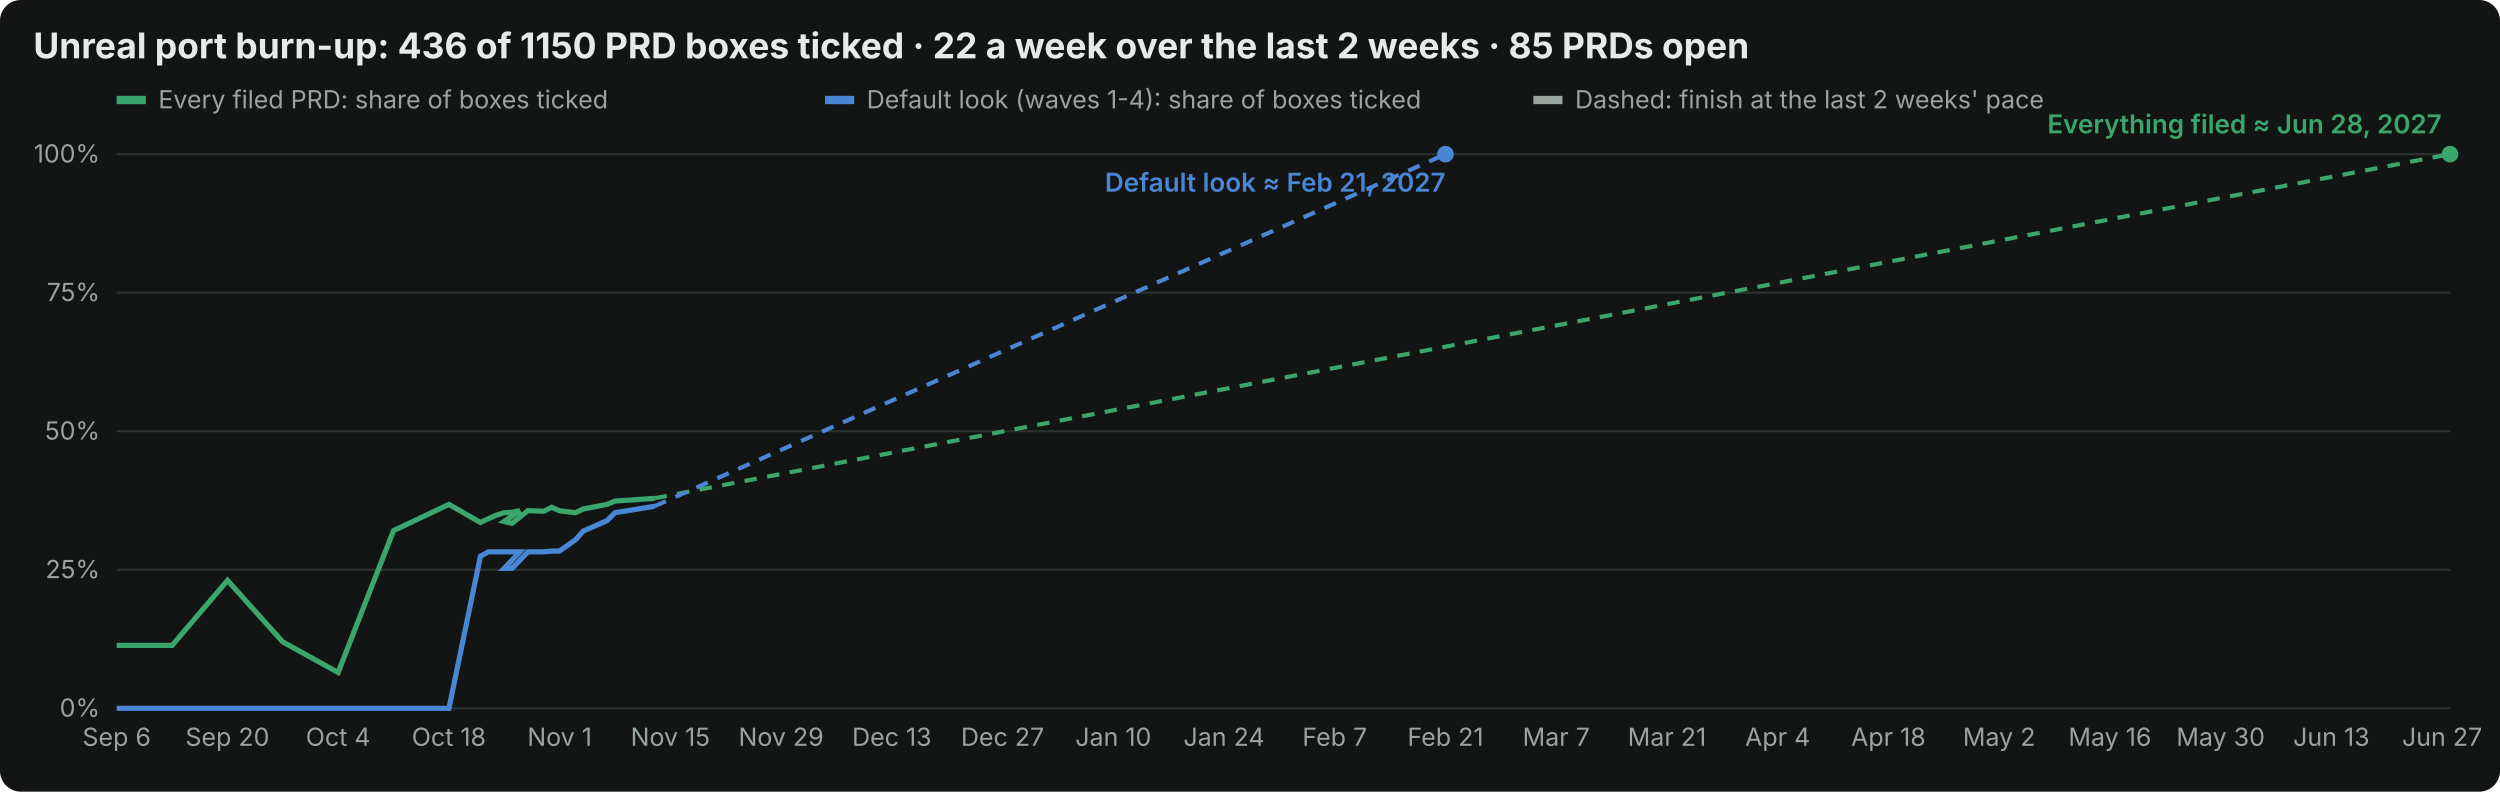
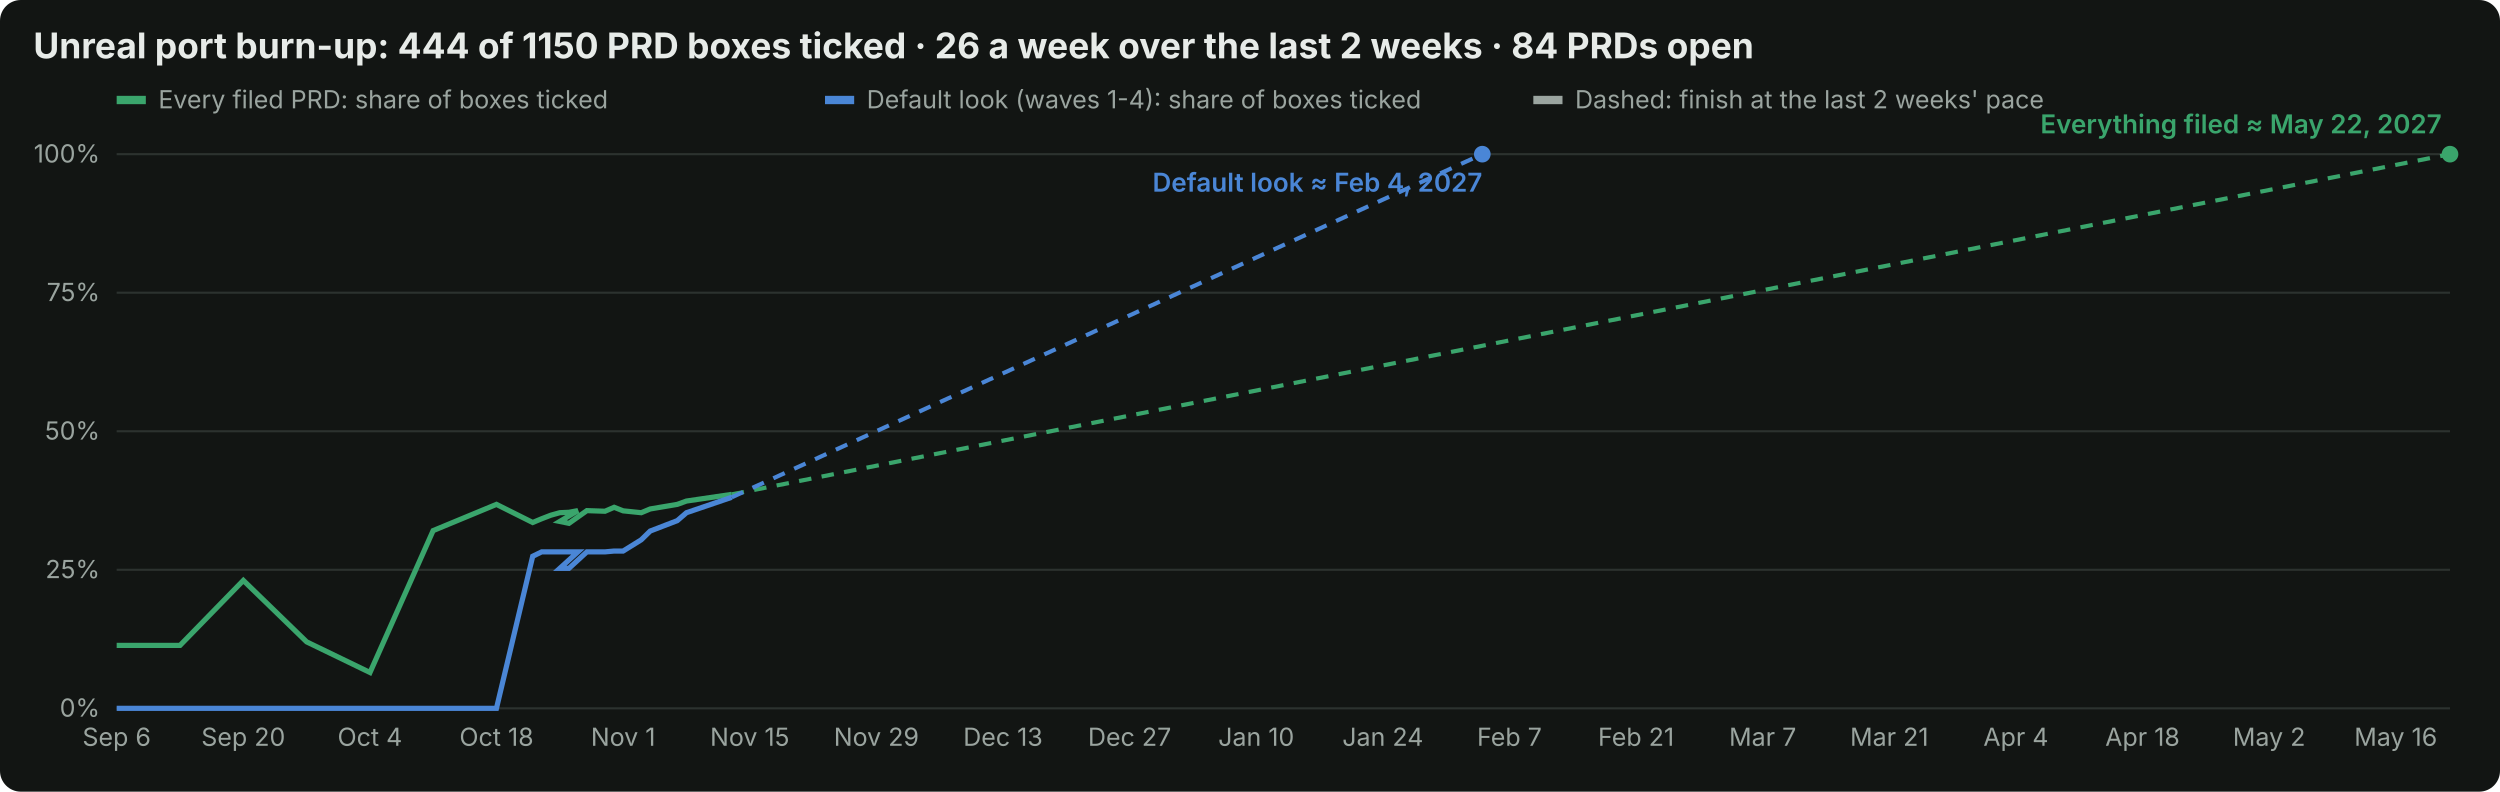
<svg xmlns="http://www.w3.org/2000/svg" viewBox="0 0 1200 380" width="1200" height="380" font-family="system-ui, -apple-system, Segoe UI, sans-serif">
  <style>.h{fill:#e7ebe8;font-size:17px;font-weight:700}.t{fill:#9aa49f;font-size:12px}.e{font-size:12.5px;font-weight:600}</style>
  <rect width="1200" height="380" rx="10" fill="#121513" />
-   <text x="16" y="28" class="h">Unreal port burn-up: 436 of 1150 PRD boxes ticked · 22 a week over the last 2 weeks · 85 PRDs open</text>
+   <text x="16" y="28" class="h">Unreal port burn-up: 444 of 1150 PRD boxes ticked · 26 a week over the last 2 weeks · 84 PRDs open</text>
  <rect x="56" y="46" width="14" height="4" fill="#3aa56c" />
  <text x="76" y="52" class="t">Every filed PRD: share of boxes ticked</text>
  <rect x="396" y="46" width="14" height="4" fill="#4a86d6" />
  <text x="416" y="52" class="t">Default look (waves 1-4): share of boxes ticked</text>
  <rect x="736" y="46" width="14" height="4" fill="#9aa49f" />
  <text x="756" y="52" class="t">Dashed: finish at the last 2 weeks' pace</text>
  <line x1="56" x2="1176" y1="340" y2="340" stroke="#2c322f" />
  <text x="48" y="344" class="t" text-anchor="end">0%</text>
  <line x1="56" x2="1176" y1="273.5" y2="273.5" stroke="#2c322f" />
  <text x="48" y="277.5" class="t" text-anchor="end">25%</text>
  <line x1="56" x2="1176" y1="207" y2="207" stroke="#2c322f" />
  <text x="48" y="211" class="t" text-anchor="end">50%</text>
  <line x1="56" x2="1176" y1="140.5" y2="140.5" stroke="#2c322f" />
  <text x="48" y="144.5" class="t" text-anchor="end">75%</text>
  <line x1="56" x2="1176" y1="74" y2="74" stroke="#2c322f" />
  <text x="48" y="78" class="t" text-anchor="end">100%</text>
  <text x="56" y="358" class="t" text-anchor="middle">Sep 6</text>
-   <text x="109.153" y="358" class="t" text-anchor="middle">Sep 20</text>
-   <text x="162.305" y="358" class="t" text-anchor="middle">Oct 4</text>
-   <text x="215.458" y="358" class="t" text-anchor="middle">Oct 18</text>
-   <text x="268.61" y="358" class="t" text-anchor="middle">Nov 1</text>
-   <text x="321.763" y="358" class="t" text-anchor="middle">Nov 15</text>
-   <text x="374.915" y="358" class="t" text-anchor="middle">Nov 29</text>
-   <text x="428.068" y="358" class="t" text-anchor="middle">Dec 13</text>
-   <text x="481.22" y="358" class="t" text-anchor="middle">Dec 27</text>
-   <text x="534.373" y="358" class="t" text-anchor="middle">Jan 10</text>
-   <text x="587.525" y="358" class="t" text-anchor="middle">Jan 24</text>
-   <text x="640.678" y="358" class="t" text-anchor="middle">Feb 7</text>
-   <text x="693.831" y="358" class="t" text-anchor="middle">Feb 21</text>
-   <text x="746.983" y="358" class="t" text-anchor="middle">Mar 7</text>
-   <text x="800.136" y="358" class="t" text-anchor="middle">Mar 21</text>
-   <text x="853.288" y="358" class="t" text-anchor="middle">Apr 4</text>
-   <text x="906.441" y="358" class="t" text-anchor="middle">Apr 18</text>
-   <text x="959.593" y="358" class="t" text-anchor="middle">May 2</text>
-   <text x="1012.746" y="358" class="t" text-anchor="middle">May 16</text>
-   <text x="1065.898" y="358" class="t" text-anchor="middle">May 30</text>
-   <text x="1119.051" y="358" class="t" text-anchor="middle">Jun 13</text>
-   <text x="1172.203" y="358" class="t" text-anchor="middle">Jun 27</text>
-   <path d="M56.0,309.8L82.6,309.8L109.2,278.6L135.7,308.1L162.3,322.8L188.9,254.7L215.5,242.1L230.6,250.8L234.4,249.0L238.2,247.3L242.0,246.1L245.8,245.9L249.6,245.1L242.0,250.3L245.8,251.2L253.4,245.1L261.0,245.4L264.8,243.5L268.6,245.2L276.2,246.1L280.0,244.3L291.4,242.1L295.2,240.5L314.2,239.2" stroke="#3aa56c" stroke-width="2.5" fill="none" />
-   <path d="M56.0,340.0L82.6,340.0L109.2,340.0L135.7,340.0L162.3,340.0L188.9,340.0L215.5,340.0L230.6,267.0L234.4,264.9L238.2,264.9L242.0,264.9L245.8,264.9L249.6,264.9L242.0,272.8L245.8,272.8L253.4,264.9L261.0,264.9L264.8,264.5L268.6,264.5L276.2,259.1L280.0,254.9L291.4,249.9L295.2,246.1L314.2,243.0" stroke="#4a86d6" stroke-width="2.5" fill="none" />
-   <path d="M314.169,239.151L1176,74" stroke="#3aa56c" stroke-width="2" stroke-dasharray="6 5" fill="none" />
+   <text x="116.775" y="358" class="t" text-anchor="middle">Sep 20</text>
+   <text x="177.55" y="358" class="t" text-anchor="middle">Oct 4</text>
+   <text x="238.326" y="358" class="t" text-anchor="middle">Oct 18</text>
+   <text x="299.101" y="358" class="t" text-anchor="middle">Nov 1</text>
+   <text x="359.876" y="358" class="t" text-anchor="middle">Nov 15</text>
+   <text x="420.651" y="358" class="t" text-anchor="middle">Nov 29</text>
+   <text x="481.426" y="358" class="t" text-anchor="middle">Dec 13</text>
+   <text x="542.202" y="358" class="t" text-anchor="middle">Dec 27</text>
+   <text x="602.977" y="358" class="t" text-anchor="middle">Jan 10</text>
+   <text x="663.752" y="358" class="t" text-anchor="middle">Jan 24</text>
+   <text x="724.527" y="358" class="t" text-anchor="middle">Feb 7</text>
+   <text x="785.302" y="358" class="t" text-anchor="middle">Feb 21</text>
+   <text x="846.078" y="358" class="t" text-anchor="middle">Mar 7</text>
+   <text x="906.853" y="358" class="t" text-anchor="middle">Mar 21</text>
+   <text x="967.628" y="358" class="t" text-anchor="middle">Apr 4</text>
+   <text x="1028.403" y="358" class="t" text-anchor="middle">Apr 18</text>
+   <text x="1089.178" y="358" class="t" text-anchor="middle">May 2</text>
+   <text x="1149.953" y="358" class="t" text-anchor="middle">May 16</text>
+   <path d="M56.0,309.8L86.4,309.8L116.8,278.6L147.2,308.1L177.6,322.8L207.9,254.7L238.3,242.1L255.7,250.8L260.0,249.0L264.4,247.3L268.7,246.1L273.1,245.9L277.4,245.1L268.7,250.3L273.1,251.2L281.7,245.1L290.4,245.4L294.8,243.5L299.1,245.2L307.8,246.1L312.1,244.3L325.1,242.1L329.5,240.5L351.2,237.3" stroke="#3aa56c" stroke-width="2.5" fill="none" />
+   <path d="M56.0,340.0L86.4,340.0L116.8,340.0L147.2,340.0L177.6,340.0L207.9,340.0L238.3,340.0L255.7,267.0L260.0,264.9L264.4,264.9L268.7,264.9L273.1,264.9L277.4,264.9L268.7,272.8L273.1,272.8L281.7,264.9L290.4,264.9L294.8,264.5L299.1,264.5L307.8,259.1L312.1,254.9L325.1,249.9L329.5,246.1L351.2,238.7" stroke="#4a86d6" stroke-width="2.5" fill="none" />
+   <path d="M351.194,237.301L1176,74" stroke="#3aa56c" stroke-width="2" stroke-dasharray="6 5" fill="none" />
  <circle cx="1176" cy="74" r="4" fill="#3aa56c" />
-   <text x="1172" y="64" class="e" fill="#3aa56c" text-anchor="end">Everything filed ≈ Jun 28, 2027</text>
-   <path d="M314.169,242.982L693.831,74" stroke="#4a86d6" stroke-width="2" stroke-dasharray="6 5" fill="none" />
-   <circle cx="693.831" cy="74" r="4" fill="#4a86d6" />
-   <text x="693.831" y="92" class="e" fill="#4a86d6" text-anchor="end">Default look ≈ Feb 21, 2027</text>
+   <text x="1172" y="64" class="e" fill="#3aa56c" text-anchor="end">Everything filed ≈ May 22, 2027</text>
+   <path d="M351.194,238.717L711.504,74" stroke="#4a86d6" stroke-width="2" stroke-dasharray="6 5" fill="none" />
+   <circle cx="711.504" cy="74" r="4" fill="#4a86d6" />
+   <text x="711.504" y="92" class="e" fill="#4a86d6" text-anchor="end">Default look ≈ Feb 4, 2027</text>
</svg>
